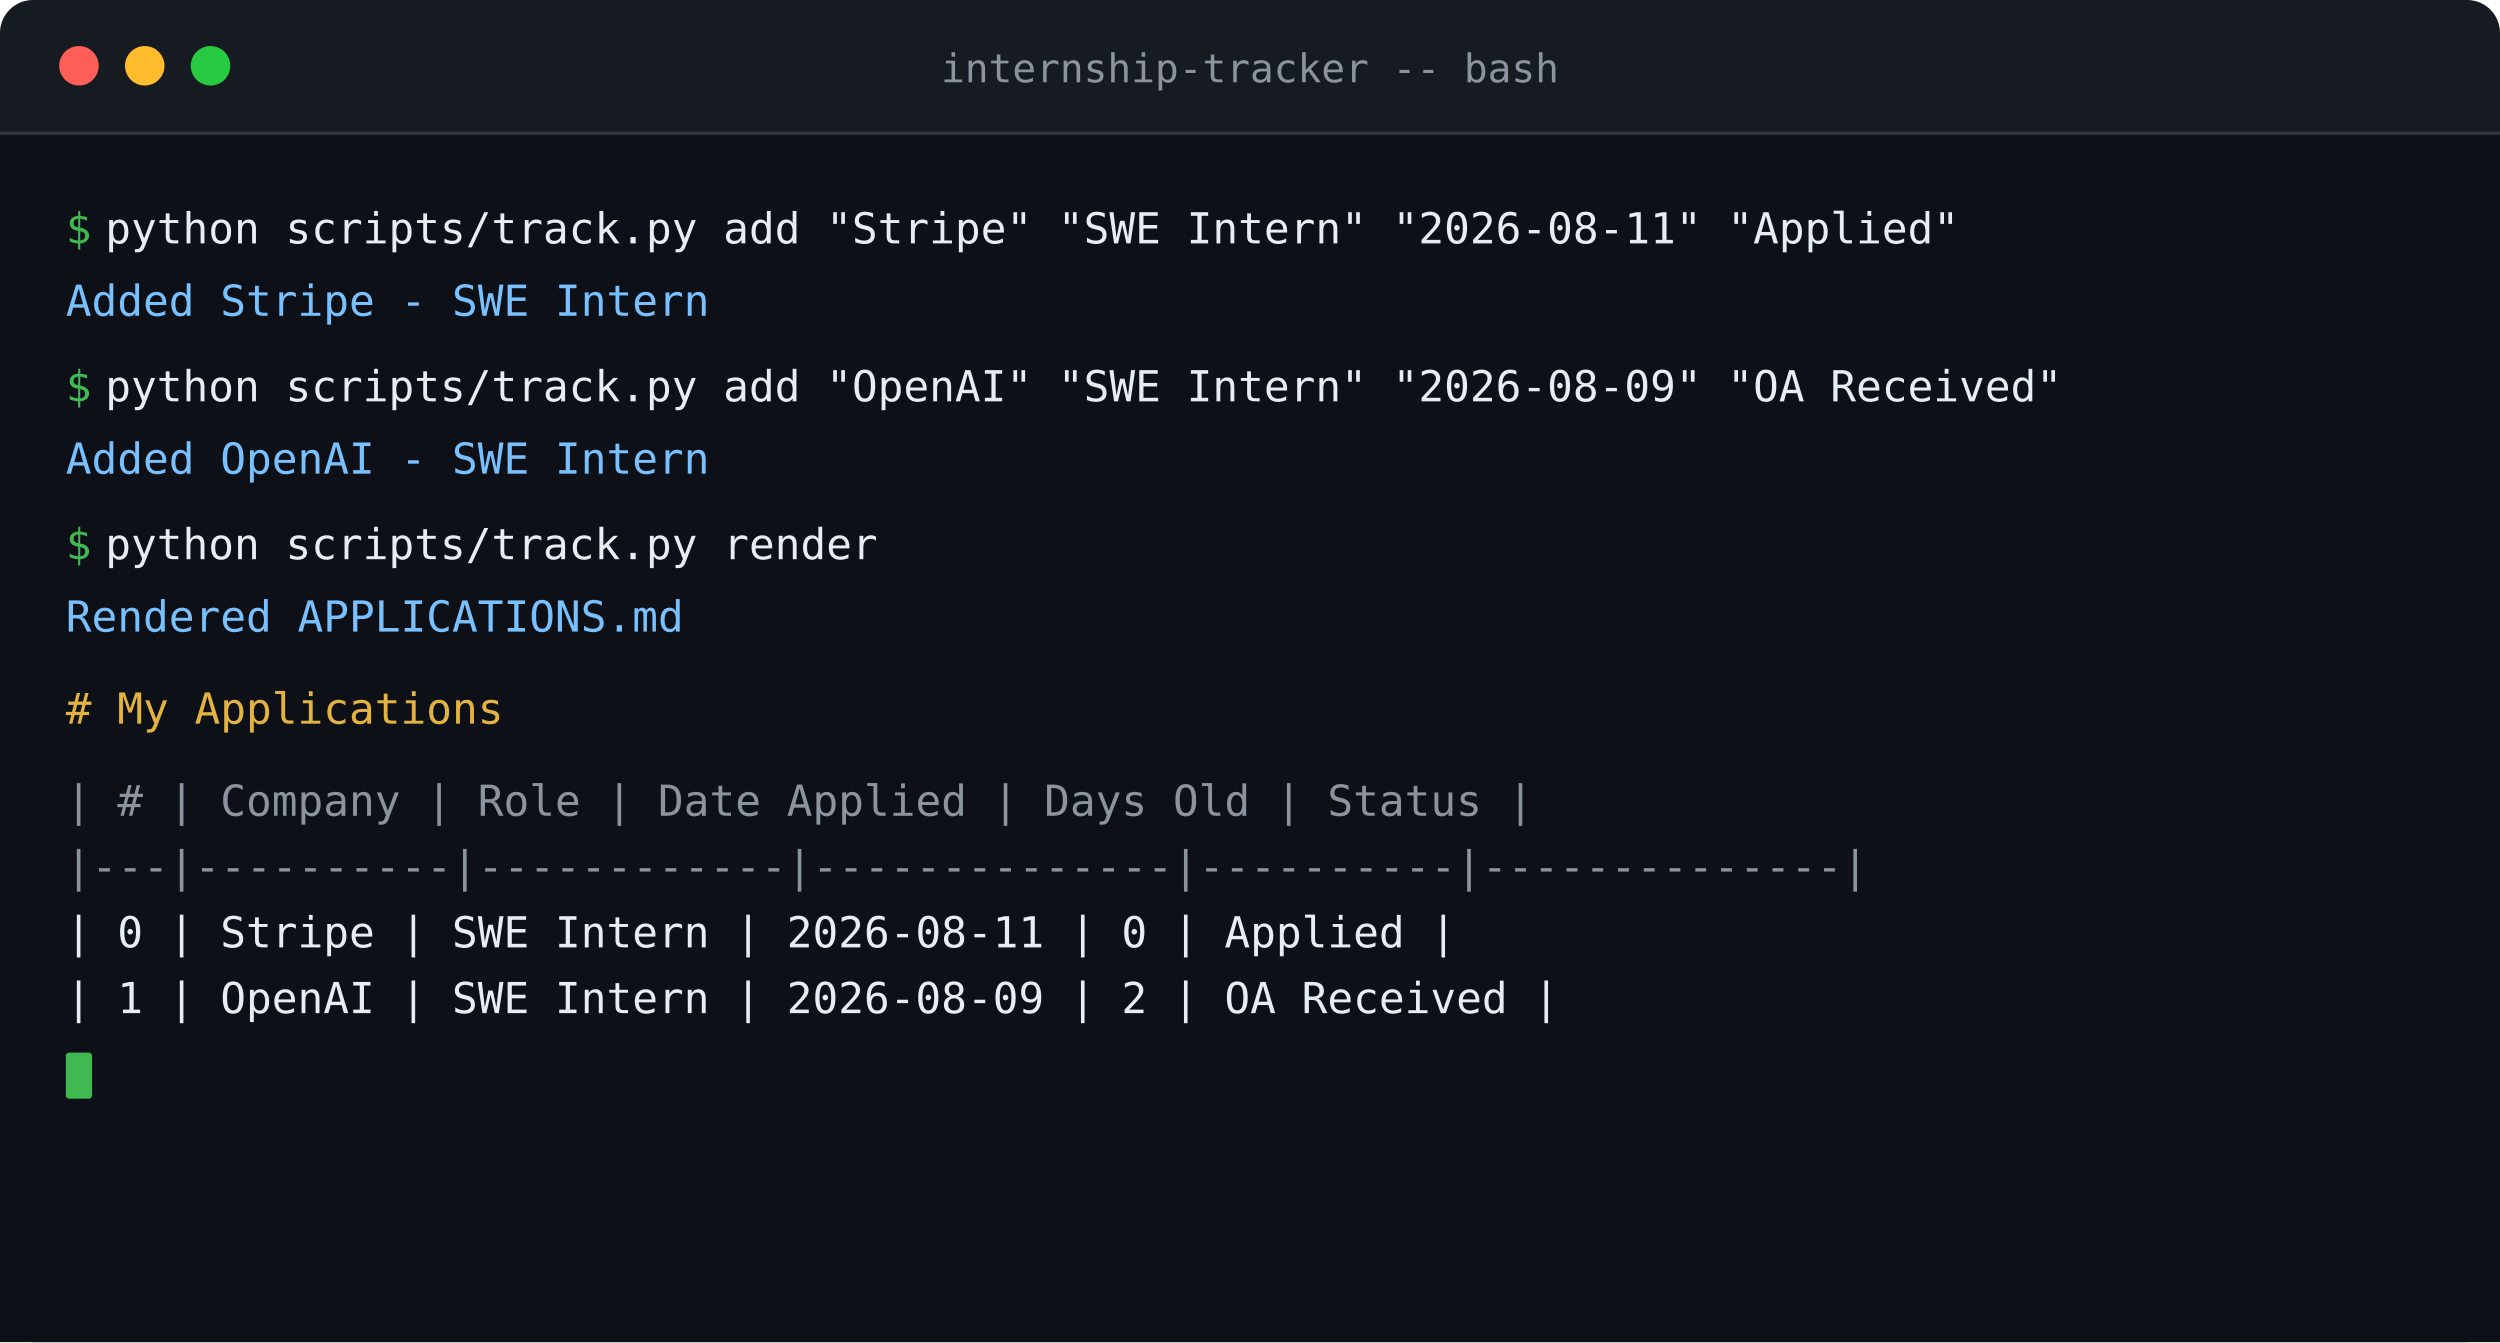
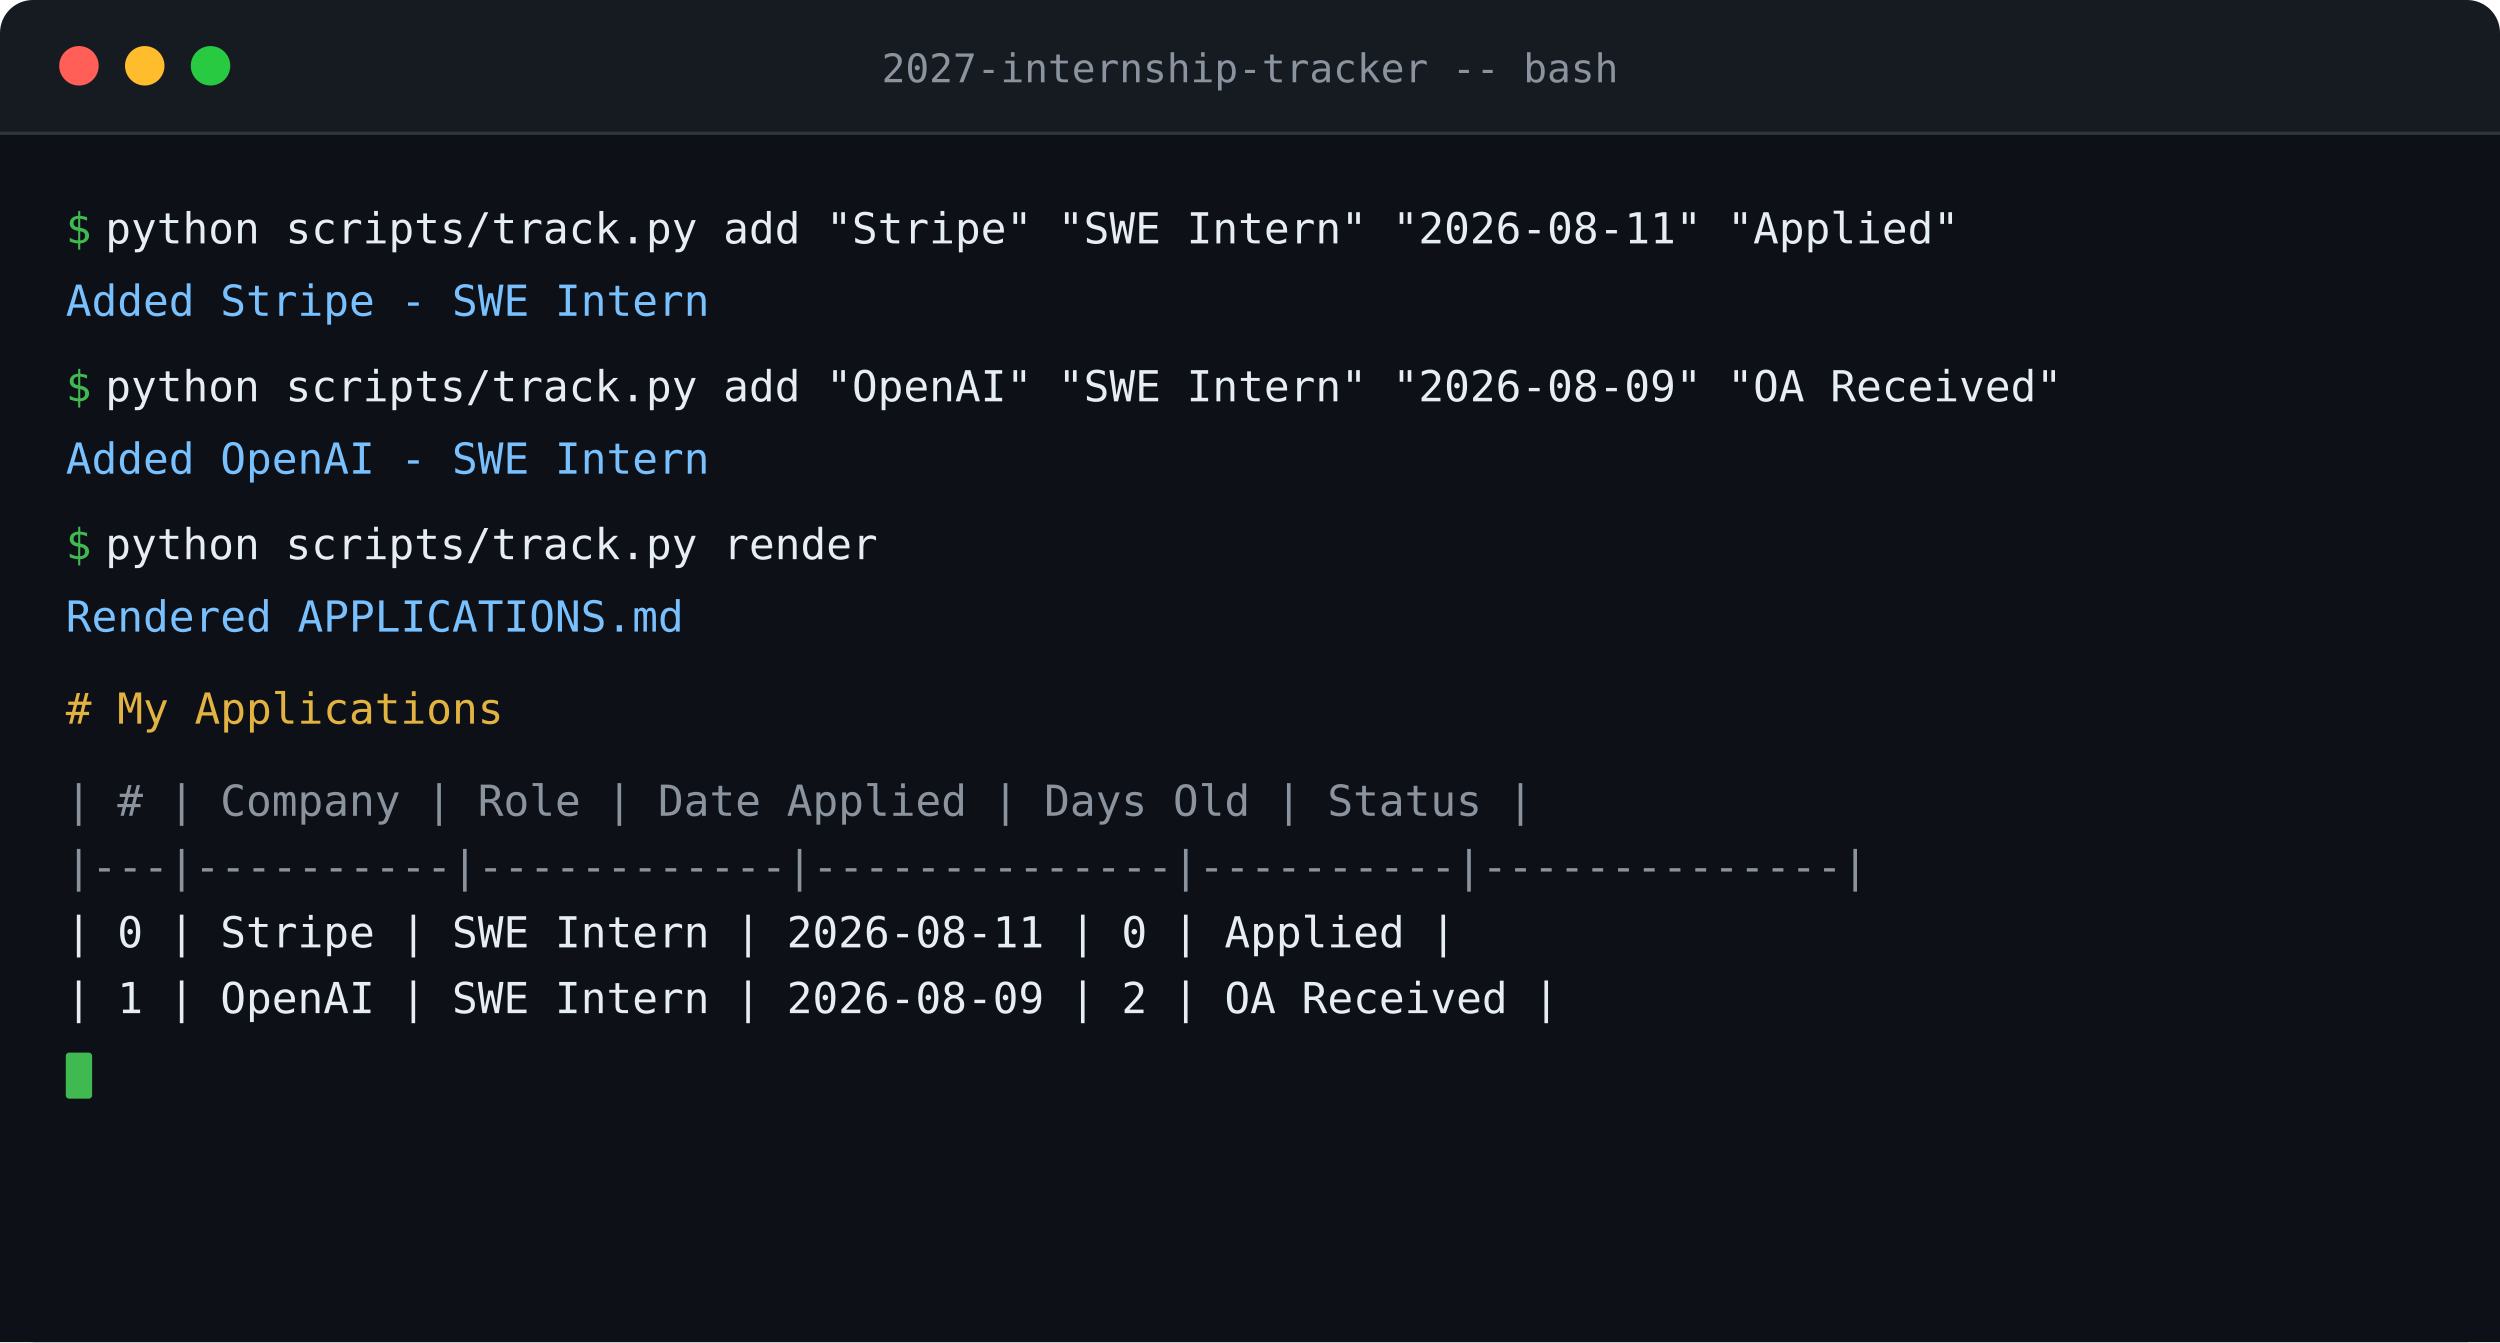
<svg xmlns="http://www.w3.org/2000/svg" viewBox="0 0 760 408" width="760" height="408" role="img" aria-label="Demo of the internship tracker CLI">
  <style>
    @keyframes l1 {
      0%          { opacity: 0; }
      1%, 78%     { opacity: 1; }
      88%, 100%   { opacity: 0; }
    }
    @keyframes l2 {
      0%, 7%      { opacity: 0; }
      8%, 78%     { opacity: 1; }
      88%, 100%   { opacity: 0; }
    }
    @keyframes l3 {
      0%, 15%     { opacity: 0; }
      16%, 78%    { opacity: 1; }
      88%, 100%   { opacity: 0; }
    }
    @keyframes l4 {
      0%, 23%     { opacity: 0; }
      24%, 78%    { opacity: 1; }
      88%, 100%   { opacity: 0; }
    }
    @keyframes l5 {
      0%, 30%     { opacity: 0; }
      31%, 78%    { opacity: 1; }
      88%, 100%   { opacity: 0; }
    }
    @keyframes l6 {
      0%, 37%     { opacity: 0; }
      38%, 78%    { opacity: 1; }
      88%, 100%   { opacity: 0; }
    }
    @keyframes l7 {
      0%, 42%     { opacity: 0; }
      43%, 78%    { opacity: 1; }
      88%, 100%   { opacity: 0; }
    }
    @keyframes l8 {
      0%, 47%     { opacity: 0; }
      48%, 78%    { opacity: 1; }
      88%, 100%   { opacity: 0; }
    }
    @keyframes l9 {
      0%, 49%     { opacity: 0; }
      50%, 78%    { opacity: 1; }
      88%, 100%   { opacity: 0; }
    }
    @keyframes l10 {
      0%, 51%     { opacity: 0; }
      52%, 78%    { opacity: 1; }
      88%, 100%   { opacity: 0; }
    }
    @keyframes l11 {
      0%, 54%     { opacity: 0; }
      55%, 78%    { opacity: 1; }
      88%, 100%   { opacity: 0; }
    }
    @keyframes cursor {
      0%, 49%     { opacity: 0; }
      50%, 60%    { opacity: 1; }
      61%, 70%    { opacity: 0; }
      71%, 78%    { opacity: 1; }
      88%, 100%   { opacity: 0; }
    }
    .line { font-family: 'JetBrains Mono', 'Cascadia Code', 'Fira Code', Consolas, monospace; font-size: 13px; }
    .cmd  { fill: #E6EDF3; }
    .prompt { fill: #3FB950; }
    .out  { fill: #79C0FF; }
    .hdr  { fill: #E3B341; }
    .dim  { fill: #8B949E; }
    .row  { fill: #E6EDF3; }
  </style>
  <rect width="760" height="408" rx="10" fill="#161B22" />
  <rect y="40" width="760" height="368" fill="#0D1117" />
  <rect y="40" width="760" height="1" fill="#30363D" />
  <circle cx="24" cy="20" r="6" fill="#FF5F57" />
  <circle cx="44" cy="20" r="6" fill="#FFBD2E" />
  <circle cx="64" cy="20" r="6" fill="#28CA41" />
-   <text x="380" y="25" font-family="'JetBrains Mono', Consolas, monospace" font-size="12" fill="#8B949E" text-anchor="middle">internship-tracker -- bash</text>
+   <text x="380" y="25" font-family="'JetBrains Mono', Consolas, monospace" font-size="12" fill="#8B949E" text-anchor="middle">2027-internship-tracker -- bash</text>
  <g style="animation: l1 13s ease infinite;">
    <text x="20" y="74" class="line prompt">$</text>
    <text x="32" y="74" class="line cmd"> python scripts/track.py add "Stripe" "SWE Intern" "2026-08-11" "Applied"</text>
  </g>
  <text x="20" y="96" class="line out" style="animation: l2 13s ease infinite;">Added Stripe - SWE Intern</text>
  <g style="animation: l3 13s ease infinite;">
    <text x="20" y="122" class="line prompt">$</text>
    <text x="32" y="122" class="line cmd"> python scripts/track.py add "OpenAI" "SWE Intern" "2026-08-09" "OA Received"</text>
  </g>
  <text x="20" y="144" class="line out" style="animation: l4 13s ease infinite;">Added OpenAI - SWE Intern</text>
  <g style="animation: l5 13s ease infinite;">
    <text x="20" y="170" class="line prompt">$</text>
    <text x="32" y="170" class="line cmd"> python scripts/track.py render</text>
  </g>
  <text x="20" y="192" class="line out" style="animation: l6 13s ease infinite;">Rendered APPLICATIONS.md</text>
  <text x="20" y="220" class="line hdr" style="animation: l7 13s ease infinite;"># My Applications</text>
  <text x="20" y="248" class="line dim" style="animation: l8 13s ease infinite;">| # | Company  | Role       | Date Applied | Days Old | Status       |</text>
  <text x="20" y="268" class="line dim" style="animation: l9 13s ease infinite;">|---|----------|------------|--------------|----------|--------------|</text>
  <text x="20" y="288" class="line row" style="animation: l10 13s ease infinite;">| 0 | Stripe   | SWE Intern | 2026-08-11   |    0     | Applied      |</text>
  <text x="20" y="308" class="line row" style="animation: l11 13s ease infinite;">| 1 | OpenAI   | SWE Intern | 2026-08-09   |    2     | OA Received  |</text>
  <rect x="20" y="320" width="8" height="14" fill="#3FB950" rx="1" style="animation: cursor 13s ease infinite;" />
</svg>
